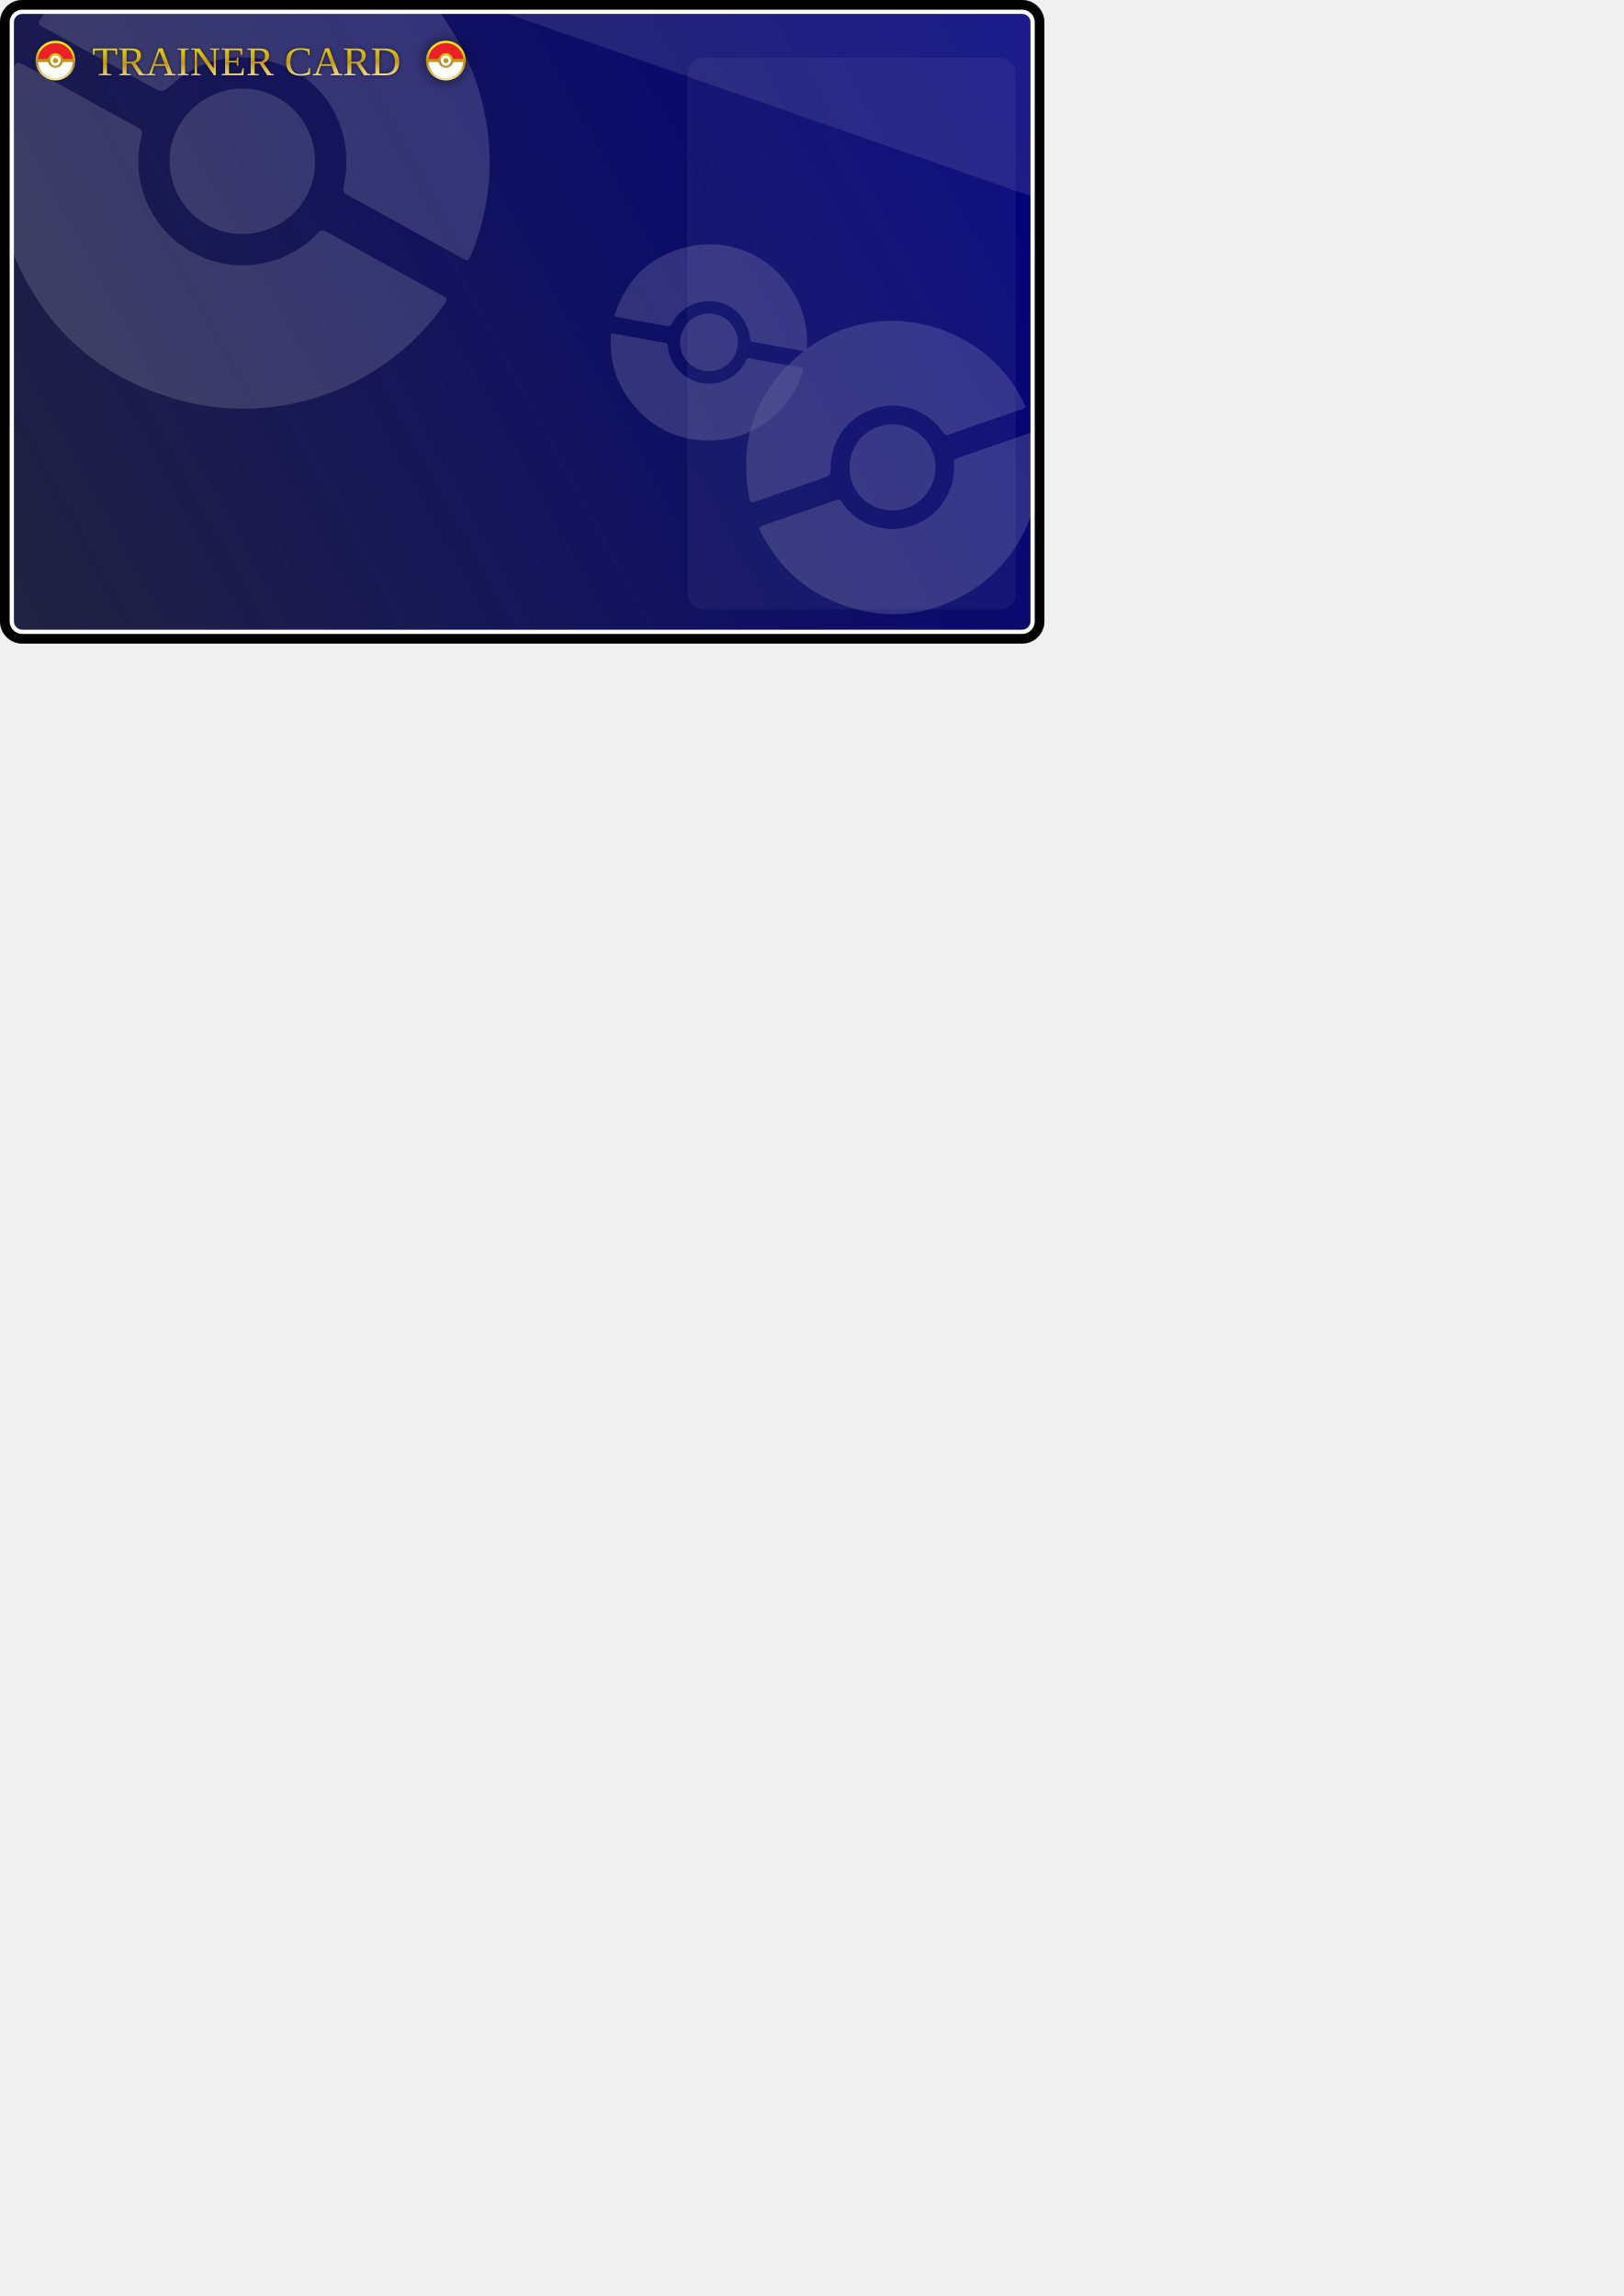
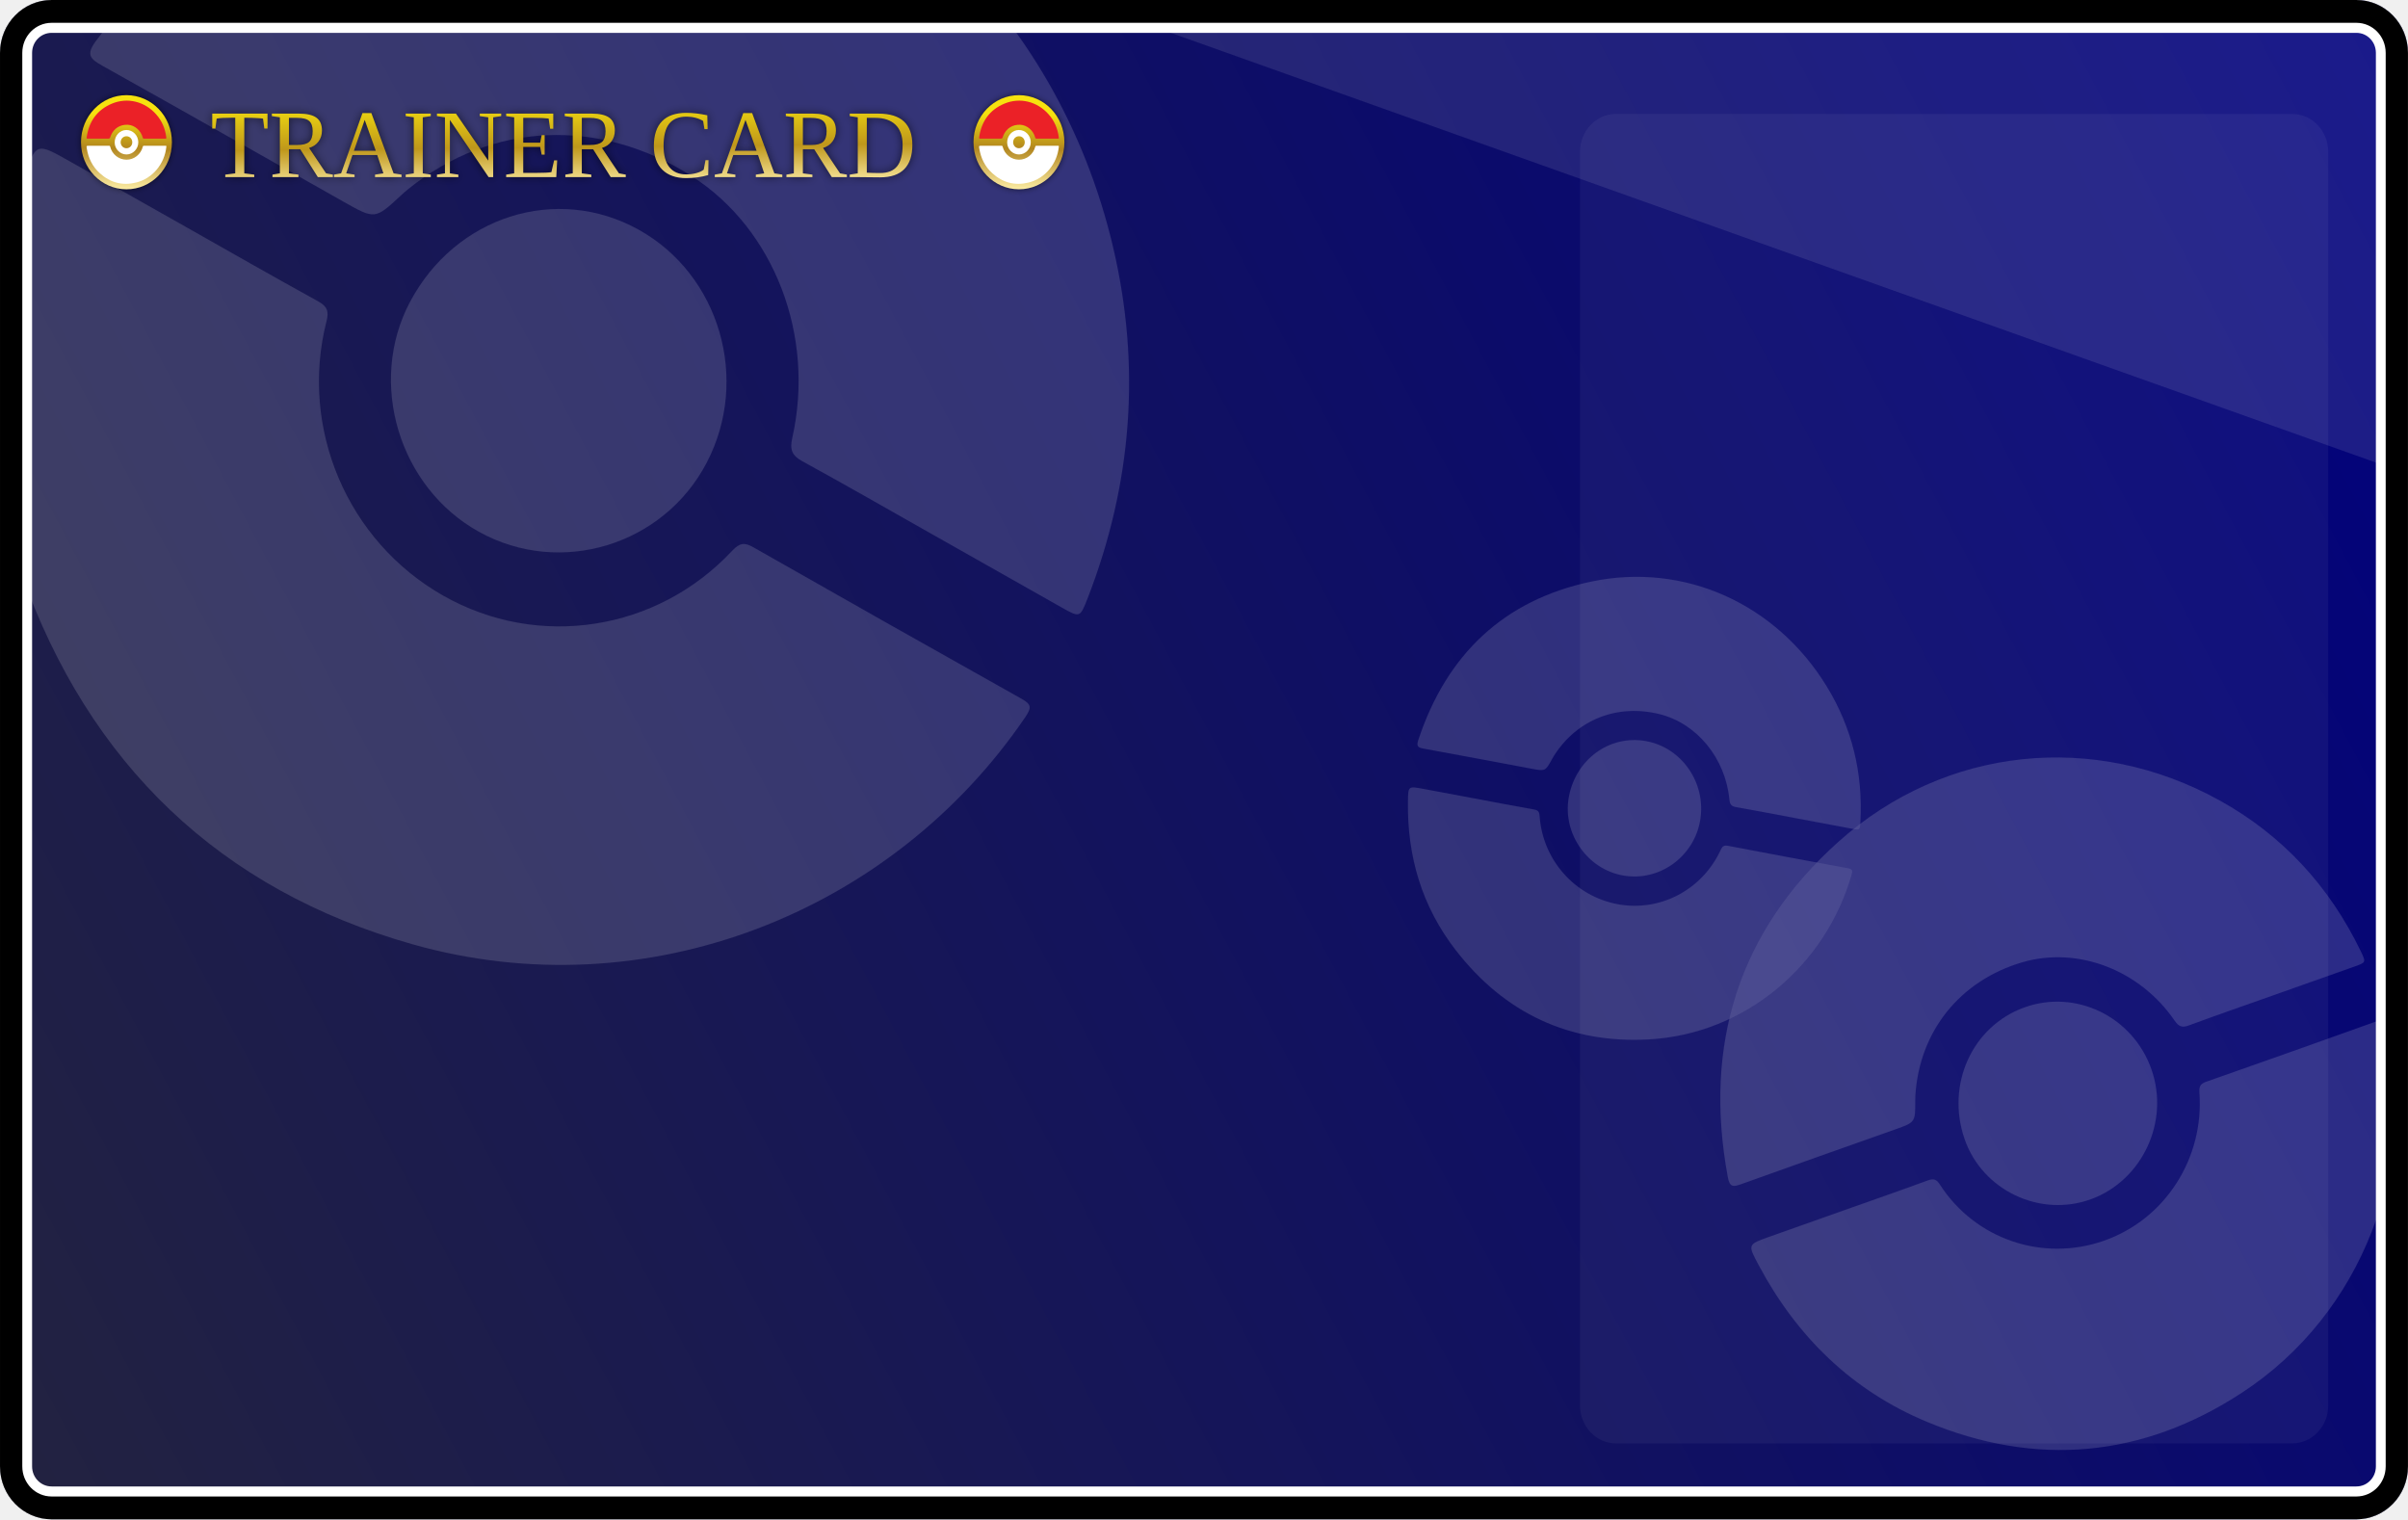
- <svg xmlns="http://www.w3.org/2000/svg" xmlns:xlink="http://www.w3.org/1999/xlink" width="210mm" height="297mm" viewBox="0 0 210 297" version="1.1" id="svg970" xml:space="preserve">
+ <svg xmlns="http://www.w3.org/2000/svg" xmlns:xlink="http://www.w3.org/1999/xlink" width="634" height="400" viewBox="0 0 167.746 105.833" version="1.1" id="svg970" xml:space="preserve">
  <defs id="defs967">
    <linearGradient id="linearGradient25363">
      <stop style="stop-color:#000000;stop-opacity:1;" offset="0" id="stop25361" />
    </linearGradient>
    <linearGradient id="linearGradient19835">
      <stop style="stop-color:#f6e20f;stop-opacity:1;" offset="0" id="stop19831" />
      <stop style="stop-color:#bf971b;stop-opacity:1;" offset="0.564" id="stop21012" />
      <stop style="stop-color:#f8e79e;stop-opacity:1;" offset="1" id="stop19833" />
    </linearGradient>
    <rect x="44.548" y="20.506" width="161.927" height="45.608" id="rect19270" />
    <linearGradient id="linearGradient11449">
      <stop style="stop-color:#fff1aa;stop-opacity:1;" offset="0" id="stop11445" />
      <stop style="stop-color:#b2861e;stop-opacity:1;" offset="0.434" id="stop11457" />
      <stop style="stop-color:#f6e20f;stop-opacity:1;" offset="0.778" id="stop11447" />
    </linearGradient>
    <linearGradient id="linearGradient10378">
      <stop style="stop-color:#2d2d2d;stop-opacity:1;" offset="0" id="stop10374" />
      <stop style="stop-color:#000080;stop-opacity:1;" offset="1" id="stop10376" />
    </linearGradient>
    <clipPath clipPathUnits="userSpaceOnUse" id="clipPath2619">
      <path style="display:inline;opacity:1;fill:#000000;fill-opacity:0;stroke:#000000;stroke-width:0;stroke-linejoin:round;stroke-dasharray:none;stroke-opacity:1" xlink:href="#rect1572" id="path2621" d="m 40.123,56.496 c -1.607,0 -2.9,1.294 -2.9,2.9 v 77.455 c 0,1.607 1.294,2.9 2.9,2.9 H 169.402 c 1.607,0 2.898,-1.294 2.898,-2.9 V 59.396 c 0,-1.607 -1.292,-2.9 -2.898,-2.9 z" />
    </clipPath>
    <clipPath clipPathUnits="userSpaceOnUse" id="clipPath2626">
      <path style="display:inline;opacity:1;fill:#000000;fill-opacity:0;stroke:#000000;stroke-width:0;stroke-linejoin:round;stroke-dasharray:none;stroke-opacity:1" xlink:href="#rect1572" id="path2628" d="m 40.123,56.496 c -1.607,0 -2.9,1.294 -2.9,2.9 v 77.455 c 0,1.607 1.294,2.9 2.9,2.9 H 169.402 c 1.607,0 2.898,-1.294 2.898,-2.9 V 59.396 c 0,-1.607 -1.292,-2.9 -2.898,-2.9 z" transform="matrix(12.55183,0,0,12.55183,-405.5341,-516.601)" />
    </clipPath>
    <clipPath clipPathUnits="userSpaceOnUse" id="clipPath7272">
      <path style="display:inline;opacity:1;fill:#000000;fill-opacity:0;stroke:#000000;stroke-width:0;stroke-linejoin:round;stroke-dasharray:none;stroke-opacity:1" xlink:href="#rect1572" id="path7274" d="m 40.123,56.496 c -1.607,0 -2.9,1.294 -2.9,2.9 v 77.455 c 0,1.607 1.294,2.9 2.9,2.9 H 169.402 c 1.607,0 2.898,-1.294 2.898,-2.9 V 59.396 c 0,-1.607 -1.292,-2.9 -2.898,-2.9 z" />
    </clipPath>
-     <linearGradient xlink:href="#linearGradient10378" id="linearGradient10380" x1="-2.748" y1="166.624" x2="181.523" y2="66.56" gradientUnits="userSpaceOnUse" />
    <clipPath clipPathUnits="userSpaceOnUse" id="clipPath11404">
      <path style="display:inline;opacity:1;fill:#000000;fill-opacity:0;stroke:#000000;stroke-width:0;stroke-linejoin:round;stroke-dasharray:none;stroke-opacity:1" xlink:href="#rect1572" id="path11406" d="m 40.123,56.496 c -1.607,0 -2.9,1.294 -2.9,2.9 v 77.455 c 0,1.607 1.294,2.9 2.9,2.9 H 169.402 c 1.607,0 2.898,-1.294 2.898,-2.9 V 59.396 c 0,-1.607 -1.292,-2.9 -2.898,-2.9 z" transform="rotate(-19.20477)" />
    </clipPath>
    <style id="style11411">.cls-1{fill:#010101;}.cls-2{fill:#fff;}.cls-3{fill:#eb2127;}</style>
    <linearGradient xlink:href="#linearGradient11449" id="linearGradient11451" x1="775.608" y1="1204.161" x2="798.177" y2="248.323" gradientUnits="userSpaceOnUse" spreadMethod="pad" />
    <linearGradient xlink:href="#linearGradient11449" id="linearGradient19211" gradientUnits="userSpaceOnUse" x1="775.608" y1="1204.161" x2="798.177" y2="248.323" spreadMethod="pad" />
    <linearGradient xlink:href="#linearGradient11449" id="linearGradient19213" gradientUnits="userSpaceOnUse" x1="775.608" y1="1204.161" x2="798.177" y2="248.323" spreadMethod="pad" />
    <linearGradient xlink:href="#linearGradient11449" id="linearGradient11451-2" x1="775.608" y1="1204.161" x2="798.177" y2="248.323" gradientUnits="userSpaceOnUse" spreadMethod="pad" />
    <linearGradient xlink:href="#linearGradient19835" id="linearGradient19837" gradientUnits="userSpaceOnUse" x1="104.047" y1="22.097" x2="104.22" y2="39.952" spreadMethod="pad" />
    <rect x="44.548" y="20.506" width="161.927" height="45.608" id="rect25324" />
    <linearGradient xlink:href="#linearGradient25363" id="linearGradient25365" x1="44.488" y1="30.921" x2="193.043" y2="30.921" gradientUnits="userSpaceOnUse" />
-     <filter style="color-interpolation-filters:sRGB;" id="filter25920" x="-0.016" y="-0.159" width="1.032" height="1.317">
+     <filter style="color-interpolation-filters:sRGB" id="filter25920" x="-0.016" y="-0.159" width="1.032" height="1.317">
      <feFlood flood-opacity="0.498" flood-color="rgb(0,0,0)" result="flood" id="feFlood25910" />
      <feComposite in="flood" in2="SourceGraphic" operator="in" result="composite1" id="feComposite25912" />
      <feGaussianBlur in="composite1" stdDeviation="1" result="blur" id="feGaussianBlur25914" />
      <feOffset dx="0" dy="0" result="offset" id="feOffset25916" />
      <feComposite in="SourceGraphic" in2="offset" operator="over" result="composite2" id="feComposite25918" />
    </filter>
-     <filter style="color-interpolation-filters:sRGB;" id="filter26544" x="-0.407" y="-0.408" width="1.815" height="1.816">
+     <filter style="color-interpolation-filters:sRGB" id="filter26544" x="-0.407" y="-0.408" width="1.815" height="1.816">
      <feFlood flood-opacity="0.584" flood-color="rgb(0,0,0)" result="flood" id="feFlood26534" />
      <feComposite in="flood" in2="SourceGraphic" operator="in" result="composite1" id="feComposite26536" />
      <feGaussianBlur in="composite1" stdDeviation="154.517" result="blur" id="feGaussianBlur26538" />
      <feOffset dx="0" dy="0" result="offset" id="feOffset26540" />
      <feComposite in="SourceGraphic" in2="offset" operator="over" result="composite2" id="feComposite26542" />
    </filter>
-     <filter style="color-interpolation-filters:sRGB;" id="filter26556" x="-0.055" y="-0.055" width="1.11" height="1.11">
+     <filter style="color-interpolation-filters:sRGB" id="filter26556" x="-0.055" y="-0.055" width="1.11" height="1.11">
      <feFlood flood-opacity="0.584" flood-color="rgb(0,0,0)" result="flood" id="feFlood26546" />
      <feComposite in="flood" in2="SourceGraphic" operator="in" result="composite1" id="feComposite26548" />
      <feGaussianBlur in="composite1" stdDeviation="20.9" result="blur" id="feGaussianBlur26550" />
      <feOffset dx="0" dy="0" result="offset" id="feOffset26552" />
      <feComposite in="SourceGraphic" in2="offset" operator="over" result="composite2" id="feComposite26554" />
    </filter>
+     <linearGradient xlink:href="#linearGradient10378" id="linearGradient1079" gradientUnits="userSpaceOnUse" x1="-2.748" y1="166.624" x2="181.523" y2="66.56" />
+     <linearGradient xlink:href="#linearGradient11449" id="linearGradient1081" gradientUnits="userSpaceOnUse" x1="775.608" y1="1204.161" x2="798.177" y2="248.323" spreadMethod="pad" />
+     <linearGradient xlink:href="#linearGradient11449" id="linearGradient1083" gradientUnits="userSpaceOnUse" x1="775.608" y1="1204.161" x2="798.177" y2="248.323" spreadMethod="pad" />
+     <filter style="color-interpolation-filters:sRGB;" id="filter1696" x="-0.081" y="-0.082" width="1.163" height="1.163">
+       <feFlood flood-opacity="0.584" flood-color="rgb(0,0,0)" result="flood" id="feFlood1686" />
+       <feComposite in="flood" in2="SourceGraphic" operator="in" result="composite1" id="feComposite1688" />
+       <feGaussianBlur in="composite1" stdDeviation="30.9" result="blur" id="feGaussianBlur1690" />
+       <feOffset dx="0" dy="0" result="offset" id="feOffset1692" />
+       <feComposite in="SourceGraphic" in2="offset" operator="over" result="composite2" id="feComposite1694" />
+     </filter>
+     <filter style="color-interpolation-filters:sRGB;" id="filter2072" x="-0.079" y="-0.079" width="1.158" height="1.158">
+       <feFlood flood-opacity="0.584" flood-color="rgb(0,0,0)" result="flood" id="feFlood2062" />
+       <feComposite in="flood" in2="SourceGraphic" operator="in" result="composite1" id="feComposite2064" />
+       <feGaussianBlur in="composite1" stdDeviation="30" result="blur" id="feGaussianBlur2066" />
+       <feOffset dx="0" dy="0" result="offset" id="feOffset2068" />
+       <feComposite in="SourceGraphic" in2="offset" operator="over" result="composite2" id="feComposite2070" />
+     </filter>
+     <filter style="color-interpolation-filters:sRGB;" id="filter2156" x="-0.016" y="-0.159" width="1.032" height="1.317">
+       <feFlood flood-opacity="0.584" flood-color="rgb(0,0,0)" result="flood" id="feFlood2146" />
+       <feComposite in="flood" in2="SourceGraphic" operator="in" result="composite1" id="feComposite2148" />
+       <feGaussianBlur in="composite1" stdDeviation="1" result="blur" id="feGaussianBlur2150" />
+       <feOffset dx="0" dy="0" result="offset" id="feOffset2152" />
+       <feComposite in="SourceGraphic" in2="offset" operator="over" result="composite2" id="feComposite2154" />
+     </filter>
+     <filter style="color-interpolation-filters:sRGB;" id="filter2312" x="-0.079" y="-0.079" width="1.158" height="1.158">
+       <feFlood flood-opacity="0.584" flood-color="rgb(0,0,0)" result="flood" id="feFlood2302" />
+       <feComposite in="flood" in2="SourceGraphic" operator="in" result="composite1" id="feComposite2304" />
+       <feGaussianBlur in="composite1" stdDeviation="30" result="blur" id="feGaussianBlur2306" />
+       <feOffset dx="0" dy="0" result="offset" id="feOffset2308" />
+       <feComposite in="SourceGraphic" in2="offset" operator="over" result="composite2" id="feComposite2310" />
+     </filter>
+     <filter style="color-interpolation-filters:sRGB;" id="filter5565" x="-0.049" y="-0.05" width="1.098" height="1.1">
+       <feFlood flood-opacity="1" flood-color="rgb(0,0,0)" result="flood" id="feFlood5555" />
+       <feComposite in="flood" in2="SourceGraphic" operator="in" result="composite1" id="feComposite5557" />
+       <feGaussianBlur in="composite1" stdDeviation="5" result="blur" id="feGaussianBlur5559" />
+       <feOffset dx="0" dy="0" result="offset" id="feOffset5561" />
+       <feComposite in="SourceGraphic" in2="offset" operator="over" result="composite2" id="feComposite5563" />
+     </filter>
  </defs>
-   <g id="layer1" transform="translate(-37.22357,-56.49681)" style="display:inline">
+   <g id="layer1" transform="matrix(1.241836,0,0,1.271182,-46.22442,-71.81681)" style="display:inline">
    <g id="layer6">
-       <path style="display:inline;opacity:1;fill:url(#linearGradient10380);fill-opacity:1;stroke:#000000;stroke-width:0;stroke-linejoin:round;stroke-dasharray:none;stroke-opacity:1" xlink:href="#rect1572" id="path7280" d="m 40.123,56.496 c -1.607,0 -2.9,1.294 -2.9,2.9 v 77.455 c 0,1.607 1.294,2.9 2.9,2.9 H 169.402 c 1.607,0 2.898,-1.294 2.898,-2.9 V 59.396 c 0,-1.607 -1.292,-2.9 -2.898,-2.9 z" />
-       <path style="display:none;opacity:1;fill:url(#linearGradient10380);fill-opacity:1;stroke:#000000;stroke-width:0;stroke-linejoin:round;stroke-dasharray:none;stroke-opacity:1" xlink:href="#rect1572" id="path28010" d="m 40.123,56.496 c -1.607,0 -2.9,1.294 -2.9,2.9 v 77.455 c 0,1.607 1.294,2.9 2.9,2.9 H 169.402 c 1.607,0 2.898,-1.294 2.898,-2.9 V 59.396 c 0,-1.607 -1.292,-2.9 -2.898,-2.9 z" />
+       <path style="display:inline;opacity:1;fill:url(#linearGradient1079);fill-opacity:1;stroke:#000000;stroke-width:0;stroke-linejoin:round;stroke-dasharray:none;stroke-opacity:1" xlink:href="#rect1572" id="path7280" d="m 40.123,56.496 c -1.607,0 -2.9,1.294 -2.9,2.9 v 77.455 c 0,1.607 1.294,2.9 2.9,2.9 H 169.402 c 1.607,0 2.898,-1.294 2.898,-2.9 V 59.396 c 0,-1.607 -1.292,-2.9 -2.898,-2.9 z" />
    </g>
    <g id="layer8">
      <rect style="opacity:0.1;fill:#ffffff;fill-opacity:1;stroke:none;stroke-width:3.6;stroke-linejoin:round;stroke-dasharray:none;stroke-opacity:1" id="rect10409" width="96.705" height="42.862" x="100.324" y="-21.659" rx="0" ry="0" transform="rotate(19.20477)" clip-path="url(#clipPath11404)" />
    </g>
    <g id="layer3" style="opacity:0.287">
      <g id="g1037" transform="matrix(0.03158867,-0.0350818,0.0350818,0.03158867,122.3229,118.5708)" style="opacity:0.5">
        <path class="cls-2" d="m 191.651,348.105 c 31.256,17.249 62.42,34.687 93.86,51.603 6.439,3.462 7.964,6.679 6.023,13.923 -19.132,73.62 14.798,151.177 82.127,188.538 a 168.44,168.44 0 0 0 203.538,-30.824 c 5.346,-5.548 8.689,-5.873 15.005,-2.353 q 94.099,52.329 188.545,104.05 c 7.004,3.865 7.61,5.913 2.776,12.851 C 689.746,820.416 516.709,887.637 351.903,841.964 216.951,804.554 124.252,718.435 76.544,586.389 43.989,496.364 46.383,405.74 78.096,315.718 87.031,290.358 86.968,290.347 110.739,303.465 Z" id="path1031" style="fill:#ffffff" />
        <path class="cls-3" d="m 718.429,560.229 c -30.591,-16.882 -61.065,-33.996 -91.865,-50.479 -7.355,-3.933 -8.881,-8.019 -7.038,-16.036 16.195,-70.306 -12.759,-143.655 -70.605,-179.884 -65.165,-40.827 -141.004,-37.518 -199.752,8.711 -1.762,1.392 -3.478,2.866 -5.133,4.375 -18.301,16.605 -18.301,16.605 -40.539,4.332 -56.585,-31.227 -113.09,-62.58 -169.82,-93.545 -8.414,-4.643 -11.673,-7.492 -4.457,-16.988 C 224.407,95.42 350.785,39.067 506.577,57.756 674.499,77.852 805.924,198.522 845.422,362.541 c 19.802,82.234 13.336,163.037 -18.022,241.696 -5.277,13.204 -5.401,13.181 -18.162,6.15 q -45.408,-25.093 -90.808,-50.159 z" id="path1033" style="fill:#ffffff;fill-opacity:1" />
        <path class="cls-2" d="m 398.994,558.356 c -56.423,-30.486 -78.666,-102.668 -48.701,-158.042 32.021,-59.163 103.343,-81.172 161.151,-49.761 56.976,30.974 78.469,103.004 47.81,160.258 -30.443,56.904 -103.103,78.483 -160.26,47.546 z" id="path1035" style="fill:#ffffff" />
      </g>
      <g id="g1029" transform="matrix(0.03000168,-0.01005521,0.01005521,0.03000168,110.6842,91.73216)" style="opacity:0.5">
        <path class="cls-2" d="m 191.651,348.105 c 31.256,17.249 62.42,34.687 93.86,51.603 6.439,3.462 7.964,6.679 6.023,13.923 -19.132,73.62 14.798,151.177 82.127,188.538 a 168.44,168.44 0 0 0 203.538,-30.824 c 5.346,-5.548 8.689,-5.873 15.005,-2.353 q 94.099,52.329 188.545,104.05 c 7.004,3.865 7.61,5.913 2.776,12.851 C 689.746,820.416 516.709,887.637 351.903,841.964 216.951,804.554 124.252,718.435 76.544,586.389 43.989,496.364 46.383,405.74 78.096,315.718 87.031,290.358 86.968,290.347 110.739,303.465 Z" id="path1023" style="fill:#ffffff" />
        <path class="cls-3" d="m 718.429,560.229 c -30.591,-16.882 -61.065,-33.996 -91.865,-50.479 -7.355,-3.933 -8.881,-8.019 -7.038,-16.036 16.195,-70.306 -12.759,-143.655 -70.605,-179.884 -65.165,-40.827 -141.004,-37.518 -199.752,8.711 -1.762,1.392 -3.478,2.866 -5.133,4.375 -18.301,16.605 -18.301,16.605 -40.539,4.332 -56.585,-31.227 -113.09,-62.58 -169.82,-93.545 -8.414,-4.643 -11.673,-7.492 -4.457,-16.988 C 224.407,95.42 350.785,39.067 506.577,57.756 674.499,77.852 805.924,198.522 845.422,362.541 c 19.802,82.234 13.336,163.037 -18.022,241.696 -5.277,13.204 -5.401,13.181 -18.162,6.15 q -45.408,-25.093 -90.808,-50.159 z" id="path1025" style="fill:#ffffff;fill-opacity:1" />
        <path class="cls-2" d="m 398.994,558.356 c -56.423,-30.486 -78.666,-102.668 -48.701,-158.042 32.021,-59.163 103.343,-81.172 161.151,-49.761 56.976,30.974 78.469,103.004 47.81,160.258 -30.443,56.904 -103.103,78.483 -160.26,47.546 z" id="path1027" style="fill:#ffffff" />
      </g>
      <g id="g34" transform="matrix(0.07966965,0,0,0.07966965,32.30876,41.15742)" style="display:inline;opacity:0.5" clip-path="url(#clipPath2626)">
        <path class="cls-2" d="m 191.651,348.105 c 31.256,17.249 62.42,34.687 93.86,51.603 6.439,3.462 7.964,6.679 6.023,13.923 -19.132,73.62 14.798,151.177 82.127,188.538 a 168.44,168.44 0 0 0 203.538,-30.824 c 5.346,-5.548 8.689,-5.873 15.005,-2.353 q 94.099,52.329 188.545,104.05 c 7.004,3.865 7.61,5.913 2.776,12.851 C 689.746,820.416 516.709,887.637 351.903,841.964 216.951,804.554 124.252,718.435 76.544,586.389 43.989,496.364 46.383,405.74 78.096,315.718 87.031,290.358 86.968,290.347 110.739,303.465 Z" id="path17" style="fill:#ffffff" />
        <path class="cls-3" d="m 718.429,560.229 c -30.591,-16.882 -61.065,-33.996 -91.865,-50.479 -7.355,-3.933 -8.881,-8.019 -7.038,-16.036 16.195,-70.306 -12.759,-143.655 -70.605,-179.884 -65.165,-40.827 -141.004,-37.518 -199.752,8.711 -1.762,1.392 -3.478,2.866 -5.133,4.375 -18.301,16.605 -18.301,16.605 -40.539,4.332 -56.585,-31.227 -113.09,-62.58 -169.82,-93.545 -8.414,-4.643 -11.673,-7.492 -4.457,-16.988 C 224.407,95.42 350.785,39.067 506.577,57.756 674.499,77.852 805.924,198.522 845.422,362.541 c 19.802,82.234 13.336,163.037 -18.022,241.696 -5.277,13.204 -5.401,13.181 -18.162,6.15 q -45.408,-25.093 -90.808,-50.159 z" id="path19" style="fill:#ffffff;fill-opacity:1" />
        <path class="cls-2" d="m 398.994,558.356 c -56.423,-30.486 -78.666,-102.668 -48.701,-158.042 32.021,-59.163 103.343,-81.172 161.151,-49.761 56.976,30.974 78.469,103.004 47.81,160.258 -30.443,56.904 -103.103,78.483 -160.26,47.546 z" id="path21" style="fill:#ffffff" />
      </g>
    </g>
-     <g id="layer9" style="display:inline" transform="matrix(0.957291,0,0,0.957291,-0.6595927,3.193746)">
-       <g id="g11436" transform="matrix(0.00590393,0,0,0.00590393,44.37751,61.17786)" style="opacity:1;filter:url(#filter26556)">
-         <path class="cls-1" d="m 337,730 c 0.61,-252 204.75,-455.12 456.36,-454.09 251.82,1 454.28,204.19 453.77,455.38 -0.51,251.19 -204.7,454.42 -455.63,453.56 C 539.59,1184 336.4,980.67 337,730 Z" transform="translate(-337,-275.94)" id="path11417" style="fill:url(#linearGradient11451);fill-opacity:1" />
+     <g id="layer9" style="display:inline" transform="matrix(0.949115,0,0,0.9615535,-0.3526221,2.88419)">
+       <g id="g11436" transform="matrix(0.00590393,0,0,0.00590393,44.37751,61.17786)" style="opacity:1;filter:url(#filter2072)">
+         <path class="cls-1" d="m 337,730 c 0.61,-252 204.75,-455.12 456.36,-454.09 251.82,1 454.28,204.19 453.77,455.38 -0.51,251.19 -204.7,454.42 -455.63,453.56 C 539.59,1184 336.4,980.67 337,730 Z" transform="translate(-337,-275.94)" id="path11417" style="fill:url(#linearGradient1081);fill-opacity:1" />
        <path class="cls-2" d="m 510,764.63 c 35.7,0 71.41,0.21 107.11,-0.17 7.31,-0.08 10.2,2 12,9.28 18.82,73.7 86,125.21 163,125.39 A 168.44,168.44 0 0 0 955.42,773.8 c 2,-7.44 4.77,-9.34 12,-9.31 q 107.67,0.35 215.35,0 c 8,0 9.52,1.5 8.64,9.91 -17.11,163.09 -136.13,305.55 -302.49,345.19 -136.23,32.45 -259,1.84 -364.57,-90.72 -72,-63.09 -113.69,-143.59 -129.42,-237.73 -4.43,-26.52 -4.49,-26.5 22.66,-26.5 z" transform="translate(-337,-275.94)" id="path11419" />
        <path class="cls-3" d="m 1073.7,695.83 c -34.94,0 -69.89,-0.26 -104.82,0.19 -8.34,0.11 -11.65,-2.73 -13.91,-10.64 C 935.18,616 874.39,565.77 806.24,562 c -76.78,-4.26 -141.58,35.28 -170.68,104.14 -0.87,2.07 -1.66,4.19 -2.38,6.31 -8,23.38 -8,23.38 -33.4,23.38 -64.63,0 -129.25,-0.15 -193.88,0.15 -9.61,0 -13.84,-0.92 -12.11,-12.72 22.8,-155.69 106.22,-266.09 251.65,-325 156.73,-63.54 330.1,-21.39 443.93,103.13 57.07,62.43 90.45,136.3 101,220.32 1.76,14.11 1.64,14.15 -12.93,14.16 q -51.88,-0.03 -103.74,-0.04 z" transform="translate(-337,-275.94)" id="path11421" />
        <path class="cls-2" d="m 793.12,848.53 c -64.13,0.57 -118.48,-51.88 -119,-114.84 -0.55,-67.27 51.26,-121 117.05,-121.43 64.85,-0.41 118.47,52.27 119.29,117.21 C 911.3,794 858.11,848 793.12,848.53 Z" transform="translate(-337,-275.94)" id="path11423" />
-         <path class="cls-1" d="m 793.1,672.52 c 32.69,0.37 57.55,26.21 57.15,59.39 -0.39,31.86 -26.4,56.79 -59,56.55 a 57.74,57.74 0 0 1 -57.36,-58.33 c 0.42,-32.78 26.31,-57.98 59.21,-57.61 z" transform="translate(-337,-275.94)" id="path11425" style="font-variation-settings:normal;opacity:1;vector-effect:none;fill:url(#linearGradient11451);fill-opacity:1;stroke-width:1;stroke-linecap:butt;stroke-linejoin:miter;stroke-miterlimit:4;stroke-dasharray:none;stroke-dashoffset:0;stroke-opacity:1;-inkscape-stroke:none;stop-color:#000000;stop-opacity:1" />
+         <path class="cls-1" d="m 793.1,672.52 c 32.69,0.37 57.55,26.21 57.15,59.39 -0.39,31.86 -26.4,56.79 -59,56.55 a 57.74,57.74 0 0 1 -57.36,-58.33 c 0.42,-32.78 26.31,-57.98 59.21,-57.61 z" transform="translate(-337,-275.94)" id="path11425" style="font-variation-settings:normal;opacity:1;vector-effect:none;fill:url(#linearGradient1083);fill-opacity:1;stroke-width:1;stroke-linecap:butt;stroke-linejoin:miter;stroke-miterlimit:4;stroke-dasharray:none;stroke-dashoffset:0;stroke-opacity:1;-inkscape-stroke:none;stop-color:#000000;stop-opacity:1" />
      </g>
-       <g id="g19209" transform="matrix(0.00590393,0,0,0.00590393,97.12633,61.17786)" style="opacity:1;filter:url(#filter26544)">
-         <path class="cls-1" d="m 337,730 c 0.61,-252 204.75,-455.12 456.36,-454.09 251.82,1 454.28,204.19 453.77,455.38 -0.51,251.19 -204.7,454.42 -455.63,453.56 C 539.59,1184 336.4,980.67 337,730 Z" transform="translate(-337,-275.94)" id="path19199" style="fill:url(#linearGradient19211);fill-opacity:1" />
+       <g id="g19209" transform="matrix(0.00590393,0,0,0.00590393,97.12633,61.17786)" style="opacity:1">
+         <path class="cls-1" d="m 337,730 c 0.61,-252 204.75,-455.12 456.36,-454.09 251.82,1 454.28,204.19 453.77,455.38 -0.51,251.19 -204.7,454.42 -455.63,453.56 C 539.59,1184 336.4,980.67 337,730 Z" transform="translate(-337,-275.94)" id="path19199" style="fill:url(#linearGradient19211);fill-opacity:1;filter:url(#filter2312)" />
        <path class="cls-2" d="m 510,764.63 c 35.7,0 71.41,0.21 107.11,-0.17 7.31,-0.08 10.2,2 12,9.28 18.82,73.7 86,125.21 163,125.39 A 168.44,168.44 0 0 0 955.42,773.8 c 2,-7.44 4.77,-9.34 12,-9.31 q 107.67,0.35 215.35,0 c 8,0 9.52,1.5 8.64,9.91 -17.11,163.09 -136.13,305.55 -302.49,345.19 -136.23,32.45 -259,1.84 -364.57,-90.72 -72,-63.09 -113.69,-143.59 -129.42,-237.73 -4.43,-26.52 -4.49,-26.5 22.66,-26.5 z" transform="translate(-337,-275.94)" id="path19201" />
        <path class="cls-3" d="m 1073.7,695.83 c -34.94,0 -69.89,-0.26 -104.82,0.19 -8.34,0.11 -11.65,-2.73 -13.91,-10.64 C 935.18,616 874.39,565.77 806.24,562 c -76.78,-4.26 -141.58,35.28 -170.68,104.14 -0.87,2.07 -1.66,4.19 -2.38,6.31 -8,23.38 -8,23.38 -33.4,23.38 -64.63,0 -129.25,-0.15 -193.88,0.15 -9.61,0 -13.84,-0.92 -12.11,-12.72 22.8,-155.69 106.22,-266.09 251.65,-325 156.73,-63.54 330.1,-21.39 443.93,103.13 57.07,62.43 90.45,136.3 101,220.32 1.76,14.11 1.64,14.15 -12.93,14.16 q -51.88,-0.03 -103.74,-0.04 z" transform="translate(-337,-275.94)" id="path19203" />
        <path class="cls-2" d="m 793.12,848.53 c -64.13,0.57 -118.48,-51.88 -119,-114.84 -0.55,-67.27 51.26,-121 117.05,-121.43 64.85,-0.41 118.47,52.27 119.29,117.21 C 911.3,794 858.11,848 793.12,848.53 Z" transform="translate(-337,-275.94)" id="path19205" />
        <path class="cls-1" d="m 793.1,672.52 c 32.69,0.37 57.55,26.21 57.15,59.39 -0.39,31.86 -26.4,56.79 -59,56.55 a 57.74,57.74 0 0 1 -57.36,-58.33 c 0.42,-32.78 26.31,-57.98 59.21,-57.61 z" transform="translate(-337,-275.94)" id="path19207" style="font-variation-settings:normal;opacity:1;vector-effect:none;fill:url(#linearGradient19213);fill-opacity:1;stroke-width:1;stroke-linecap:butt;stroke-linejoin:miter;stroke-miterlimit:4;stroke-dasharray:none;stroke-dashoffset:0;stroke-opacity:1;-inkscape-stroke:none;stop-color:#000000;stop-opacity:1" />
      </g>
      <g id="layer10" style="font-variation-settings:normal;display:inline;opacity:1;vector-effect:none;fill:url(#linearGradient11451);fill-opacity:1;stroke-width:0.006;stroke-linecap:butt;stroke-linejoin:miter;stroke-miterlimit:4;stroke-dasharray:none;stroke-dashoffset:0;stroke-opacity:1;-inkscape-stroke:none;stop-color:#000000;stop-opacity:1" transform="matrix(1.044614,0,0,1.044614,0.6890204,-3.336233)">
-         <text xml:space="preserve" transform="matrix(0.2711951,0,0,0.2645833,37.06974,56.12263)" id="text19268" style="font-size:20px;font-variation-settings:normal;white-space:pre;shape-inside:url(#rect19270);display:inline;opacity:1;vector-effect:none;fill:url(#linearGradient19837);fill-opacity:1;stroke:none;stroke-width:0.021;stroke-linecap:butt;stroke-linejoin:miter;stroke-miterlimit:4;stroke-dasharray:none;stroke-dashoffset:0;stroke-opacity:1;-inkscape-stroke:none;filter:url(#filter25920);stop-color:#000000;stop-opacity:1">
-           <tspan x="44.547" y="38.201" id="tspan51027">TRAINER CARD</tspan>
+         <text xml:space="preserve" transform="matrix(0.2711951,0,0,0.2645833,37.06974,56.12263)" id="text19268" style="font-size:20px;font-variation-settings:normal;white-space:pre;shape-inside:url(#rect19270);display:inline;opacity:1;vector-effect:none;fill:url(#linearGradient19837);fill-opacity:1;stroke:none;stroke-width:0.021;stroke-linecap:butt;stroke-linejoin:miter;stroke-miterlimit:4;stroke-dasharray:none;stroke-dashoffset:0;stroke-opacity:1;-inkscape-stroke:none;filter:url(#filter2156);stop-color:#000000;stop-opacity:1">
+           <tspan x="44.547" y="38.201" id="tspan22127">TRAINER CARD</tspan>
        </text>
-         <text xml:space="preserve" transform="matrix(0.2711951,0,0,0.2645833,37.06974,56.12263)" id="text25322" style="font-size:20px;font-variation-settings:normal;white-space:pre;shape-inside:url(#rect25324);display:none;opacity:1;fill:#010101;fill-opacity:1;stroke:none;stroke-width:2.262;stroke-linecap:butt;stroke-linejoin:miter;stroke-miterlimit:4;stroke-dasharray:none;stroke-dashoffset:0;stroke-opacity:1;stop-color:#000000;stop-opacity:1" />
      </g>
    </g>
-     <g id="layer4">
-       <rect style="opacity:0.05;fill:#ffffff;fill-opacity:1;stroke:none;stroke-width:0;stroke-linejoin:round;stroke-dasharray:none;stroke-opacity:1" id="rect2688" width="42.482" height="71.338" x="126.124" y="63.988" rx="2.04" ry="2.04" />
+     <g id="layer4" transform="matrix(0.9981611,0,0,0.9994264,0.5279629,1.397621)">
+       <rect style="opacity:0.05;fill:#ffffff;fill-opacity:1;stroke:none;stroke-width:0;stroke-linejoin:round;stroke-dasharray:none;stroke-opacity:1" id="rect2688" width="42.05" height="72.891" x="125.558" y="61.378" rx="2.019" ry="2.084" />
    </g>
    <g id="layer5">
      <path style="display:inline;opacity:1;fill:none;fill-opacity:0;stroke:#ffffff;stroke-width:3.6;stroke-linejoin:round;stroke-dasharray:none;stroke-opacity:1" xlink:href="#rect1572" id="path5394" d="m 40.123,56.496 c -1.607,0 -2.9,1.294 -2.9,2.9 v 77.455 c 0,1.607 1.294,2.9 2.9,2.9 H 169.402 c 1.607,0 2.898,-1.294 2.898,-2.9 V 59.396 c 0,-1.607 -1.292,-2.9 -2.898,-2.9 z" clip-path="url(#clipPath7272)" />
      <path style="display:inline;opacity:1;fill:#000000;fill-opacity:0;stroke:#000000;stroke-width:2.5;stroke-linejoin:round;stroke-dasharray:none;stroke-opacity:1" xlink:href="#rect1572" id="path2252" d="m 40.123,56.496 c -1.607,0 -2.9,1.294 -2.9,2.9 v 77.455 c 0,1.607 1.294,2.9 2.9,2.9 H 169.402 c 1.607,0 2.898,-1.294 2.898,-2.9 V 59.396 c 0,-1.607 -1.292,-2.9 -2.898,-2.9 z" clip-path="url(#clipPath2619)" />
      <rect style="display:inline;opacity:1;fill:#000000;fill-opacity:0;stroke:#000000;stroke-width:0;stroke-linejoin:round;stroke-dasharray:none;stroke-opacity:1" id="rect1572" width="135.078" height="83.254" x="37.224" y="56.497" ry="2.9" rx="2.9" />
    </g>
  </g>
</svg>
